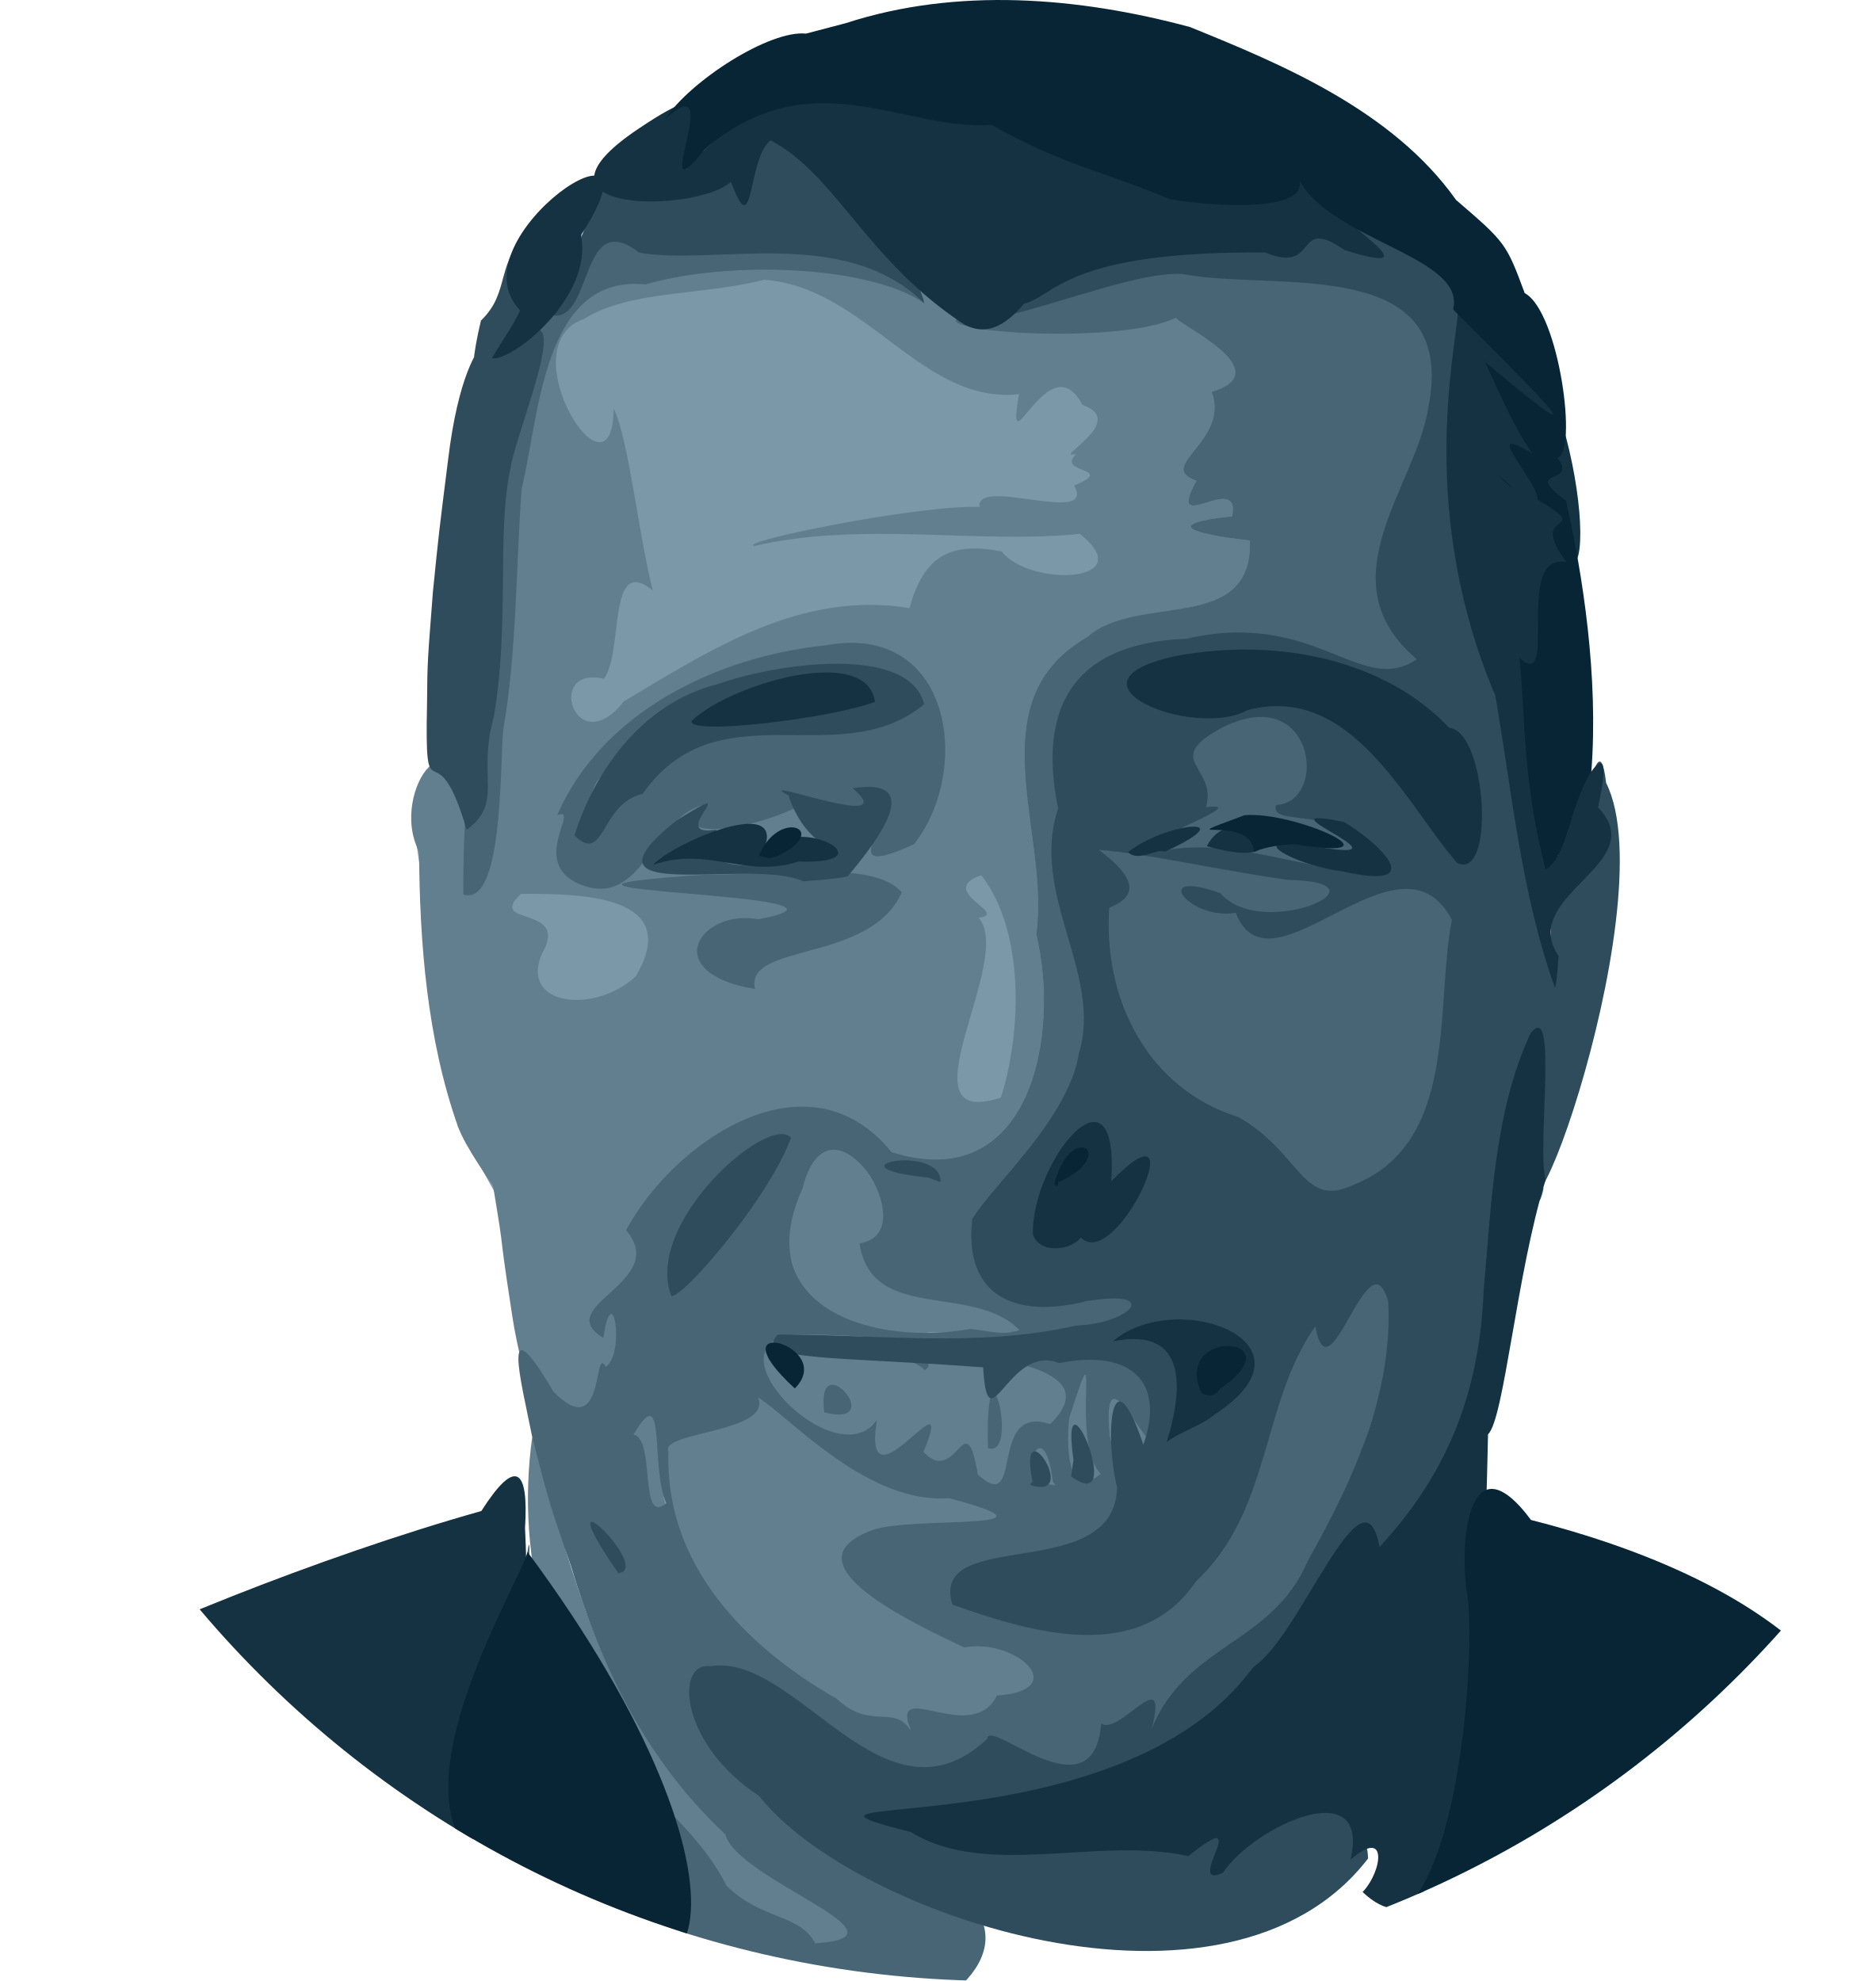
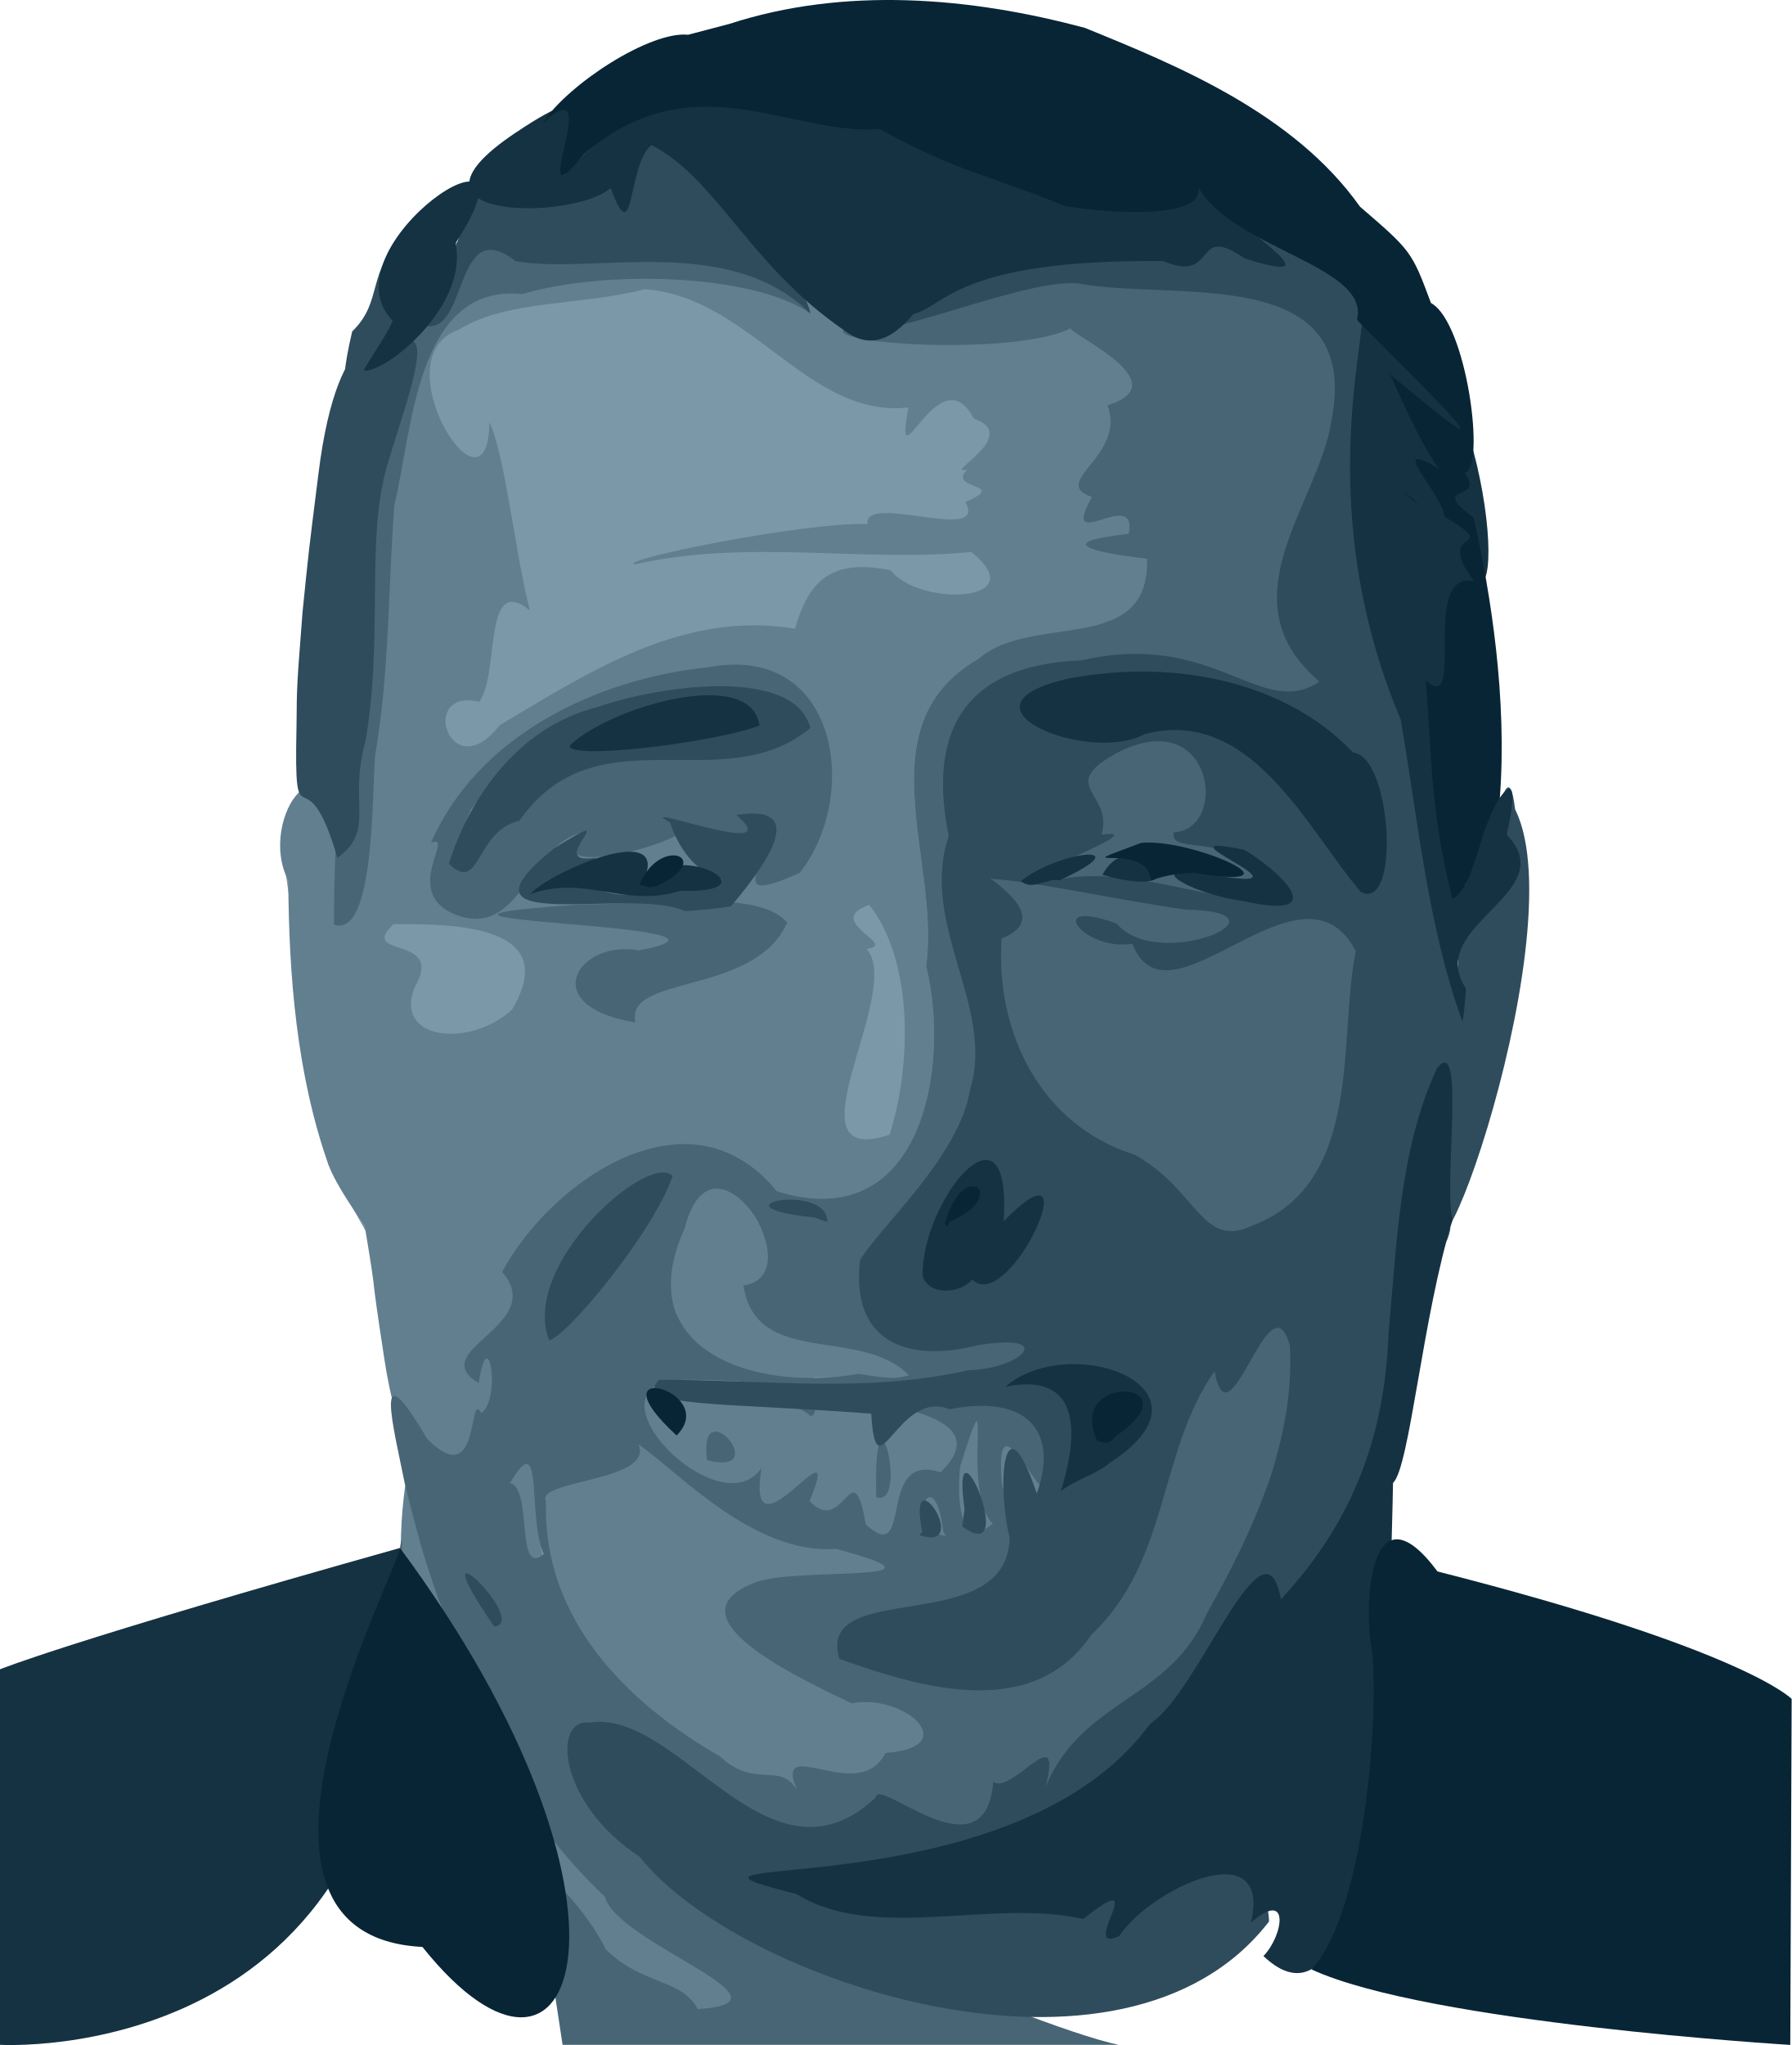
- <svg xmlns="http://www.w3.org/2000/svg" version="1.1" viewBox="0 0 187.7 198.31">
-   <defs>
-     <clipPath id="clipPath1005-6">
-       <circle cx="311.89" cy="303.44" r="309.52" fill-opacity=".5" stroke-dashoffset="54.425" stroke-linecap="square" stroke-linejoin="round" stroke-width="4.21" />
-     </clipPath>
-   </defs>
-   <path d="m105.43 176.32-30.607-5.535-16.606-19.536-4.884-25.072-7.523-13.473-4.384-29.978 4.744-13.205 3.689-33.489 8.293-12.478 18.625-14.596 22.467-4.884 28.653 6.838 14.652 11.396 13.024 16.932 2.605 21.816-2.605 19.862-2.377 22.527-4.487 29.496-10.631 21.925-13.438 16.571z" fill="#7b98a9" />
-   <g transform="matrix(.33834 0 0 .33834 -5.4893 -9.0817)" clip-path="url(#clipPath1005-6)" stroke-width="1.333">
+ <svg xmlns="http://www.w3.org/2000/svg" version="1.1" viewBox="0 0 173.5 198.01">
+   <g transform="matrix(.33834 0 0 .33834 -19.517 -9.083)" stroke-width="1.333">
+     <path transform="matrix(2.9556 0 0 2.9556 16.224 26.842)" d="m105.43 176.32-30.607-5.535-16.606-19.536-4.884-25.072-7.523-13.473-4.384-29.978 4.744-13.205 3.689-33.489 8.293-12.478 18.625-14.596 22.467-4.884 28.653 6.838 14.652 11.396 13.024 16.932 2.605 21.816-2.605 19.862-2.377 22.527-4.487 29.496-10.631 21.925-13.438 16.571z" fill="#7b98a9" />
    <path d="m256.37 104.58c-29.055 1.093-72.879-7.205-76.373 15.601-21.792 32.037-10.718 81.502-15.392 125.24-3.969 44.303-24.844 6.372-10.155 26.521-1.78-39.638-23.658-11.202-14.252 6.881 0.14 27.068 2.374 55.348 11.409 81.114 2.262 6.45 10.45 17.642 10.45 17.642 4.173 25.13 0.927 7.588 5.651 38.299 2.843 19.206 14.05 60.185 27.725 15.368 8.111 6.055 11.226-29.622-1.404-12.5 0.506-7.947 22.629-12.616 12.525-30.74 18.856-23.109 49.174-49.697 73.423-20.308 41.3 13.009 49.967-34.919 42.775-64.431 4.282-29.758-18.114-68.83 15.085-87.941 15.046-13.264 48.978-0.626 48.114-28.534-17.024-1.934-26.484-4.878-5.232-7.189 2.653-13.856-20.106 6.784-10.563-10.506-12.418-4.264 9.95-11.763 4.473-26.288 20.563-6.22-4.981-20.786-10.513-21.959-47.393 12.798-65-12.193-107.75-16.269zm-14.145 5.031c30.274 2.215 46.672 37.022 75.445 33.852-4.293 24.08 8.772-15.726 18.749 3.175 13.882 4.868-9.476 16.36-1.865 14.559-6.1 5.919 12.294 3.83-0.574 9.332 6.686 12.078-29.175-2.882-28.015 6.293-17.821-0.678-72.139 10.397-66.534 11.54 32.145-7.378 65.694-0.462 96.237-3.562 18.174 14.542-14.882 15.815-23.087 5.234-16.339-3.252-23.263 2.3-27.336 16.731-31.875-5.261-58.482 12.062-84.518 27.615-14.261 18.189-23.486-10.884-5.882-6.691 5.963-7.835 0.867-37.189 14.488-26.153-4.22-16.439-7.115-44.736-11.574-53.822-0.288 30.734-31.48-18.531-8.867-26.468 13.953-8.71 34.962-6.838 53.333-11.635zm142.26 153.39c-7.433 2.156 9.103 1.758 0 0zm-77.984 22.803c12.776 16.392 12.049 46.046 5.803 65.776-30.565 10.055 4.357-40.896-6.586-53.18 9.506-1.143-12.782-7.879 0.783-12.596zm-136.19 5.518c18.816-0.157 47.953 0.688 33.953 24.431-12.161 11.171-34.144 8.767-27.841-6.505 8.847-15.021-16.568-8.058-6.112-17.926zm93.114 72.737c-29.936 20.447-8.756 70.195 27.542 56.916 20.657 0.088 48.619 1.863 19.359-7.589-13.744-1.403-39.473-10.506-36.057-16.351 10.175-10.339-2.467-26.875-10.843-32.975zm60.637 53.277c-7.395 2.215 4.854 3.888 0 0zm-82.442-0.021c-4.201 14.816-17.546 31.494-27.969 36.23-2.508 29.087 16.079 60.607 41.864 73.076 10.436 10.52 25.785 9.183 30.127 12.205-4.972-9.056 24.641 5.957 29.916-7.069 29.1-11.746-11.148-18.223-32.578-29.5-39.157-21.403 76.647 0.573 91.407-69.271-14.056-10.705-113.88 1.166-132.77-15.671zm-57.722 26.107c-9.46 1.701 7.014 7.215 0 0zm27.516 0.104c-21.368 1.911 9.078 55.509 1.023 26.196 25.452 2.525 0.323-18.989-1.023-26.196zm-14.715 0.768c-2.438 7.04 9.112 7.446 0 0zm-3.965 4.144c-6.798 1.806 2.794 5.414 0 0zm-19.07 3.572c-5.071 36.2 4.941 77.479 33 102.41 10.885 14.254 10.545 10.238 21.56 30.348 9.963 8.489 19.386 12.673 32.912 18.797 37.856 3.79-21.556-23.505-31.437-35.719-24.471-22.227-36.639-51.392-46.124-82.344-1.866-12.396-5.193-22.961-9.912-33.495zm2.818 44.453c2.906 3.935-2.539 3.777 0 0z" fill="#627f90" />
-     <path d="m216 594.26c-10.476-17.487-31.946-57.114-29.378-64.625 15.479 25.555 34.842 35.704 44.539 55.191 10.69 10.282 21.476 8.176 26.245 16.986 30.839-1.958-23.155-18.756-26.607-32.199-23.884-22.484-36.426-48.932-45.715-79.534-6.118-17.845-6.18-17.546-11.416-38.065-3.4-16.988-9.615-40.358 6.302-13.378 15.413 15.599 11.634-14.449 15.464-7.39 5.801-4.034 2.034-26.936-0.74-8.584-15.749-9.399 19.948-16.458 6.72-31.834 14.352-26.611 54.038-53.435 78.564-23.13 41.301 13.008 49.963-34.928 42.773-64.441 4.284-29.757-18.114-68.831 15.086-87.941 15.046-13.264 48.977-0.625 48.113-28.535-17.024-1.932-26.483-4.879-5.232-7.189 2.652-13.854-20.106 6.784-10.563-10.505-12.416-4.263 9.95-11.764 4.474-26.288 20.563-6.22-10.24-20.086-10.514-21.96-15.936 7.782-68.46 4.581-65.023 0.39 32.777-0.098 62.381-24.657 95.598-12.099 27.313-12.017 58.766 21.715 44.33 42.929-1.403 91.024 7.589 79.497-57.498 64.325-25.661-1.241-61.641 8.045-51.696 40.925 0.667 28.167 14.524 38.129 7.59 79.792-7.19 20.564-6.834 41.912-22.238 56.934 0 0 12.223 12.289 22.211 17.845 17.126-4.21 29.84 3.969 3.601 8.311-28.824 8.059-59.95 1.097-89.206 1.56-27.753 2.309 12.035 42.6 23.858 25.186-4.788 29.428 24.243-16.053 13.767 9.496 9.882 10.491 12.362-15.141 16.068 6.678 13.881 12.682 2.74-21.097 21.4-14.912 19.663-19.079-31.32-18.273-2.774-20.092 12.411 3.834 38.942-6.583 33.943 16.046 3.855 30.375-16.61-25.928-13.563 7.734 11.607 35.491-15.193 31.903-40.128 40.9 7.157 18.266 35.164 11.661 55.275 10.046 22.688-14.198 25.533-41.102 35.744-69.192 3.087-16.948 8.124-26.695 23.353-26.877 22.505-3.623 1.475 41.57-1.995 57.974-10.473 56.974-35.797 52.224-50.897 67.563-54.969 37.621-75.53 26.504-134.29-10.598-8.956-0.347-7.726 2.841-7.726 2.841 9.488 8.22-1.622 8.521-1.622 8.521 20.563 27.397 35.96 40.042 61.435 45.464 73.837 25.154-43.179 88.298-67.636 15.728zm69.645-55.43c-6.44-16.105 18.019 4.806 25.468-10.326 22.335-1.533 5.731-17.095-9.699-14.216-15.039-7.21-53.778-25.105-26.955-34.789 11.969-4.175 59.866 0.507 22.503-9.392-23.859 1.815-46.211-23.12-56.541-29.882 4.602 10.555-29.475 10.131-26.468 16.234-1.046 33.341 22.688 57.47 49.809 73.031 10.003 9.384 16.796 1.515 21.883 9.34zm-72.307-67.233c-4.868-10.497 0.149-37.201-9.672-20.327 6.575 1.57 1.466 27.137 9.672 20.327zm114.33-6.373c-2.665-22.56-12.263 0.31 0.796 1.087l-0.796-1.087zm14.15-2.312c-9.507-9.813 1.103-49.378-9.294-16.495-0.7 5.553-1.338 25.363 9.294 16.495zm-23.997-42.516c-13.886-14.145-43.691-1.995-47.361-25.678 20.186-2.841-8.8-48.399-16.816-16.29-16.257 35.671 21.567 46.748 49.647 41.59 4.793 0.547 9.746 1.987 14.529 0.378zm-99.158-15.389s26.909-25.728 26.311-40.568c-16.478 7.952-26.897 33.92-26.311 40.568zm-46.407 80.986c1.07-7.66 0.475 8.524 0 0zm136.22-30.689c-0.908-38.151 9.719 3.265 0 0zm-48.427-10.58c-2.678-20.63 19.322 4.867 0 0zm29.725-12.509c-9.167-9.301-49.411-0.639-16.473-7.127 6.658-2.412 21.886 4.005 16.473 7.127zm181.86-52.329c3.028-6.235-0.928 7.13 0 0zm-64.713 0.513c-15.05-7.546-61.625-32.483-63.217-65.406-11.215-26.773-1.132-38.117-1.132-38.117 14.488 5.344 18.949-46.627 42.673-39.909 16.81 0.087 67.022 30.424 63.063 77.54-2.173 35.898-13.981 62.978-41.387 65.892zm-167.36-60.942c-28.705-4.725-16.355-23.817 0.972-20.62 42.459-7.956-93.032-8.006-16.366-13.163 21.729 0.024 50.804-4.435 58.825 5.207-9.386 21.084-46.576 14.727-43.431 28.576zm-51.845-30.992c-15.225-6.416 0.522-23.206-6.667-20.437 13.352-30.726 47.489-46.966 79.375-50.236 37.243-7.01 43.549 36.68 26.189 58.825-25.1 11.403-4.725-7.165-8.437-15.891-9.925 5.745-2.469 9.413-25.627 4.644-15.816 8.012-40.874 10.149-26.483-0.588-16.76 1.687-18.822 31.587-38.35 23.685zm75.847-45.461s43.445-4.972 15.4-16.803c-32.005-4.394-67.774 6.983-86.431 32.228-4.698 10.364 1.843 4.678-6.367 15.637 2.278 2.57 7.054-3.807 14.805-10.281 19.866-23.653 49.994-21.33 62.593-20.781zm-95.265-82.68c5.558-18.91 7.189-67.382 26.735-62.645 22.381 1.985 74.325-4.879 94.639 18.923-15.861-11.183-57.75-12.823-82.478-5.612-30.492-3.046-31.389 39.148-36.655 60.419-1.744 23.904-1.401 47.876-5.478 71.615-0.954 10.942-0.053 52.308-11.768 48.455-0.267-42.612 7.318-99.121 15.004-131.16z" fill="#486576" />
+     <path d="m216 594.26c-10.476-17.487-31.946-57.114-29.378-64.625 15.479 25.555 34.842 35.704 44.539 55.191 10.69 10.282 21.476 8.176 26.245 16.986 30.839-1.958-23.155-18.756-26.607-32.199-23.884-22.484-36.426-48.932-45.715-79.534-6.118-17.845-6.18-17.546-11.416-38.065-3.4-16.988-9.615-40.358 6.302-13.378 15.413 15.599 11.634-14.449 15.464-7.39 5.801-4.034 2.034-26.936-0.74-8.584-15.749-9.399 19.948-16.458 6.72-31.834 14.352-26.611 54.038-53.435 78.564-23.13 41.301 13.008 49.963-34.928 42.773-64.441 4.284-29.757-18.114-68.831 15.086-87.941 15.046-13.264 48.977-0.625 48.113-28.535-17.024-1.932-26.483-4.879-5.232-7.189 2.652-13.854-20.106 6.784-10.563-10.505-12.416-4.263 9.95-11.764 4.474-26.288 20.563-6.22-10.24-20.086-10.514-21.96-15.936 7.782-68.46 4.581-65.023 0.39 32.777-0.098 62.381-24.657 95.598-12.099 27.313-12.017 58.766 21.715 44.33 42.929-1.403 91.024 7.589 79.497-57.498 64.325-25.661-1.241-61.641 8.045-51.696 40.925 0.667 28.167 14.524 38.129 7.59 79.792-7.19 20.564-6.834 41.912-22.238 56.934 0 0 12.223 12.289 22.211 17.845 17.126-4.21 29.84 3.969 3.601 8.311-28.824 8.059-59.95 1.097-89.206 1.56-27.753 2.309 12.035 42.6 23.858 25.186-4.788 29.428 24.243-16.053 13.767 9.496 9.882 10.491 12.362-15.141 16.068 6.678 13.881 12.682 2.74-21.097 21.4-14.912 19.663-19.079-31.32-18.273-2.774-20.092 12.411 3.834 38.942-6.583 33.943 16.046 3.855 30.375-16.61-25.928-13.563 7.734 11.607 35.491-15.193 31.903-40.128 40.9 7.157 18.266 35.164 11.661 55.275 10.046 22.688-14.198 25.533-41.102 35.744-69.192 3.087-16.948 8.124-26.695 23.353-26.877 22.505-3.623 1.475 41.57-1.995 57.974-10.473 56.974-35.797 52.224-50.897 67.563-54.969 37.621-75.53 26.504-134.29-10.598-8.956-0.347-7.726 2.841-7.726 2.841 9.488 8.22-1.622 8.521-1.622 8.521 20.563 27.397 130.15 73.547 155.63 78.969h-159.12zm69.645-55.43c-6.44-16.105 18.019 4.806 25.468-10.326 22.335-1.533 5.731-17.095-9.699-14.216-15.039-7.21-53.778-25.105-26.955-34.789 11.969-4.175 59.866 0.507 22.503-9.392-23.859 1.815-46.211-23.12-56.541-29.882 4.602 10.555-29.475 10.131-26.468 16.234-1.046 33.341 22.688 57.47 49.809 73.031 10.003 9.384 16.796 1.515 21.883 9.34zm-72.307-67.233c-4.868-10.497 0.149-37.201-9.672-20.327 6.575 1.57 1.466 27.137 9.672 20.327zm114.33-6.373c-2.665-22.56-12.263 0.31 0.796 1.087l-0.796-1.087zm14.15-2.312c-9.507-9.813 1.103-49.378-9.294-16.495-0.7 5.553-1.338 25.363 9.294 16.495zm-23.997-42.516c-13.886-14.145-43.691-1.995-47.361-25.678 20.186-2.841-8.8-48.399-16.816-16.29-16.257 35.671 21.567 46.748 49.647 41.59 4.793 0.547 9.746 1.987 14.529 0.378zm-99.158-15.389s26.909-25.728 26.311-40.568c-16.478 7.952-26.897 33.92-26.311 40.568zm-46.497 64.84c1.07-7.66 0.475 8.524 0 0zm136.31-14.543c-0.908-38.151 9.719 3.265 0 0zm-48.427-10.58c-2.678-20.63 19.322 4.867 0 0zm29.725-12.509c-9.167-9.301-49.411-0.639-16.473-7.127 6.658-2.412 21.886 4.005 16.473 7.127zm181.86-52.329c3.028-6.235-0.928 7.13 0 0zm-64.713 0.513c-15.05-7.546-61.625-32.483-63.217-65.406-11.215-26.773-1.132-38.117-1.132-38.117 14.488 5.344 18.949-46.627 42.673-39.909 16.81 0.087 67.022 30.424 63.063 77.54-2.173 35.898-13.981 62.978-41.387 65.892zm-167.36-60.942c-28.705-4.725-16.355-23.817 0.972-20.62 42.459-7.956-93.032-8.006-16.366-13.163 21.729 0.024 50.804-4.435 58.825 5.207-9.386 21.084-46.576 14.727-43.431 28.576zm-51.845-30.992c-15.225-6.416 0.522-23.206-6.667-20.437 13.352-30.726 47.489-46.966 79.375-50.236 37.243-7.01 43.549 36.68 26.189 58.825-25.1 11.403-4.725-7.165-8.437-15.891-9.925 5.745-2.469 9.413-25.627 4.644-15.816 8.012-40.874 10.149-26.483-0.588-16.76 1.687-18.822 31.587-38.35 23.685zm75.847-45.461s43.445-4.972 15.4-16.803c-32.005-4.394-67.774 6.983-86.431 32.228-4.698 10.364 1.843 4.678-6.367 15.637 2.278 2.57 7.054-3.807 14.805-10.281 19.866-23.653 49.994-21.33 62.593-20.781zm-95.265-82.68c5.558-18.91 7.189-67.382 26.735-62.645 22.381 1.985 74.325-4.879 94.639 18.923-15.861-11.183-57.75-12.823-82.478-5.612-30.492-3.046-31.389 39.148-36.655 60.419-1.744 23.904-1.401 47.876-5.478 71.615-0.954 10.942-0.053 52.308-11.768 48.455-0.267-42.612 7.318-99.121 15.004-131.16z" fill="#486576" />
    <path d="m240.76 558.21c-23.486-15.405-24.902-39.646-14.514-38.368 25.715-4.323 51.457 50.19 82.037 21.442 0.614-6.399 31.392 23.504 33.693-4.49 5.477 3.754 20.127-18.745 14.967 1.451 10.445-25.284 35.578-24.709 46.197-49.691 13.078-23.316 25.195-49.079 23.729-76.67-5.82-20.537-17.39 30.258-21.553 7.389-16.071 22.709-12.913 54.503-35.233 75.365-16.648 24.679-48.135 15.531-72.168 6.941-6.928-23.326 48.249-5.698 48.744-34.73-3.682-14.618-1.94-41.287 7.778-12.569 6.407-18.051-3.01-28.479-24.933-24.13-15.019-6.061-21.035 25.152-22.457 1.26-43.101-3.301-68.178-1.742-60.77-9.693 29.519-0.144 59.029 3.972 88.36-2.692 16.148-0.536 25.467-11.027 2.749-7.148-20.566 5.131-36.144-1.33-33.569-24.323 5.347-9.291 28.521-29.724 31.525-48.914 7.272-23.636-14.648-47.152-6.107-72.589-5.781-28.063 2.824-48.91 38.031-50.225 38.11-8.808 51.457 17.289 68.077 6.086-27.489-23.286-0.32-50.902 3.376-74.357 9.189-45.95-45.207-34.371-72.772-39.64-18.966-1.239-66.795 22.577-67.995 10.059 24.492-31.122 119.88-11.177 120.99-27.661 23.897 9.216 37.508 23.304 40.071 49.995 7.282 41.729-3.007 94.652 7.893 135.89 0.778 14.478 9.104 42.341 8.076 21.264 6.596-6.894 13.432-64.001 16.352-38.995 18.421 36.658-32.755 172.52-20.582 101.69-6.942-57.014-7.003 37.002-15.013 59.59-0.067 21.699-15.385 74.938-32.092 68.626-3.947-18.234-22.249 26.217-36.665 31.632-35.71 59.749-126.44 34.138-100.16 46.197 28.722 6.711 53.897 3.548 84.172 5.672 26.348-27.918-8.504 15.559 11.745 1.62 10.46-20.641 37.728-15.872 38.171 3.243-41.831 54.297-152.37 16.863-180.15-18.526zm124.57-107.13s16.904-25.193-0.317-32.909c-22.868 2.645-14.262 3.427 0.011 6.609 5.968 5.643 3.022 9.779 2.059 22.093zm50.417-73.338c32.304-12.023 24.859-53.228 29.971-78.737-15.514-29.63-53.624 24.526-63.944-2.088-13.739 2.351-25.876-13.449-4.524-5.792 12.174 14.29 52.202-3.348 19.917-3.956-18.785-2.573-42.846-8.027-55.837-8.834 11.18 8.347 11.576 13.676 3.018 17.105-1.799 27.196 11.46 53.541 38.075 61.855 17.921 9.876 19.197 26.941 33.324 20.447zm11.253-92.852c-11.348-22.063-35.315-12.302-33.314-19.871 15.86-0.697 11.407-37.458-16.792-22.458-16.719 9.481-0.491 11.054-3.916 23.137 18.694-2.472-43.329 18.578-8.784 12.232 21.241-2.366 41.581 7.953 62.806 6.96zm26.101-6.518c-0.22-15.458 1.252-36.404-14.193-37.118-20.68-20.259-44.49-22.184-72.853-18.893-39.26 16.907 25.994 9.704 34.343 13.55 50.932 13.53 37.418 57.589 52.703 42.461zm-93.662 292.47c-1.934-8.626 4.489 3.005 0 0zm-160.31-78.536c-23.223-33.664 10.769-0.955 0 0zm122.53-27.084c-4.636-23.027 14.788 6.135-0.776 0.954zm12.109-6.423c-4.358-30.729 16.262 17.436-0.691 4.861zm-118.95-48.47c-8.288-21.675 28.808-54.223 35.394-46.882-6.128 17.281-31.551 47.166-35.394 46.882zm76.018-35.052c-31.514-3.244 4.138-10.329 3.617 1.315-1.206-0.438-2.411-0.876-3.617-1.315zm-37.023-87.675c-15.614-7.276-69.742 7.861-37.559-17.951 22.329-13.938-4.043 5.447 12.089 2.627 1.42-2.53-16.577 19.673 36.06 6.35-13.9-3.823-16.369-23.066-14.893-16.396-12.389-6.675 34.771 11.411 18.928-2.169 23.755-3.795 4.209 19.205-1.505 26.126-4.335 0.795-8.736 1.059-13.121 1.413zm-67.657-13.539c5.253-17.082 18.775-39.069 42.754-44.919 16.55-5.887 56.144-11.911 60.698 6.041-24.966 20.817-60.931-5.285-83.278 26.545-12.743 2.945-10.989 21.073-20.174 12.333zm-31.894-1.696c-9.262-31.785-12.475-1.872-11.712-37.58 0.082-12.362 0.173-12.474 1.732-32.798 1.795-17.701 1.638-16.494 4.527-39.396 5.728-46.851 21.624-38.936 14.762-29.272 26.917-28.504 5.706 19.212 3.663 32.102-4.154 19.067-0.173 45.826-4.93 73.502-5.03 17.875 3.019 25.314-8.042 33.442zm4.224-150.66c9.145-8.911 3.607-16.645 15.436-28.411 18.545-24.393 5.96 19.397 8.747 16.072-11.332 26.101-33.86 53.227-24.183 12.338zm21.509-1.526c2.126-8.016 17.221-46.216 8.088-23.738-13.968-19.76 41.815-33.308 53.787-33.274 17.712 7.793 45.332 41.319 47.794 53.432-23.504-23.247-62.23-11.029-84.408-15.023-17.389-13.512-13.594 19.906-25.26 18.602z" fill="#2f4c5d" />
-     <path d="m102.6 519.48c-178.9 49.454-39.429-18.729 56.013-45.567 9.972-15.642 14.047-13.011 12.921 5.011 10.546 222.19-159.65 11.597-68.934 40.557zm316.71 67.152c5.786-6.041 7.653-19.404-3.594-9.531 6.156-26.1-28.737-9.796-37.729 3.849-11.934 5.405 9.951-21.092-10.233-4.938-26.788-5.94-59.707 6.757-82.165-7.155-53.004-13.229 61.883 5.959 101.38-48.852 13.723-8.457 32.596-61.772 37.335-35.457 19.797-21.331 29.639-45.374 30.815-76.075 2.286-24.969 3.094-52.912 13.869-75.904 8.279-10.659 1.805 33.803 4.445 43.413-8.576 27.305-12.264 70.907-17.041 75.245-0.609 28.966-2.866 167.81-37.087 135.41zm-57.976-133.07c4.782-15.491 6.482-34.32-15.879-29.878 18.5-16.001 63.279 0.201 29.849 21.828-4.214 3.474-9.674 4.706-13.97 8.05zm-39.567-61.504c-0.53-21.579 25.707-53.578 23.163-15.679 25.796-26.456 1.684 27.193-9.002 16.647-3.198 3.994-12.329 4.775-14.161-0.968zm154.23-73.514c-9.797-27.521-12.496-57.352-17.439-85.866-22.789-53.704-12.091-100.34-11.014-113.76 31.18-9.117 43.218 83.65 32.091 74.284 2.148 8.601-10.09 40.028-12.697 29.99 0.16 8.697 0.137 55.064 10.15 56.842 1.546-13.356 18.774-45.175 11.841-14.317 16.237 16.832-23.797 25.813-11.638 44.052-9e-3 -0.267-0.757 11.692-1.295 8.778zm-62.666-33.893c-14.845-1.837-31.865-11.704-6.574-7.13 29.101 4.848-20.803-13.152 7.022-7.485 10.023 5.891 25.906 20.634-0.448 14.616zm-203.91-1.9c5.416-6.372 41.862-22.183 31.96-2.896 9.397-13.64 39.033 2.851 11.095 1.898-16.112 5.155-26.819-4.738-43.055 0.998zm237.78-0.623c-15.545-18.189-31.495-53.287-61.978-45.158-15.858 8.683-57.491-8.152-21.254-16.019 31.021-5.762 62.284 1.49 80.981 21.251 11.042 0.959 13.693 45.616 2.252 39.925zm-97.31-3.132c10.602-8.631 35.168-11.381 11.035-0.198-3.393-0.791-7.86 3.098-11.035 0.198zm23.333-1.778c8.332-16.22 31.611 8.891 0 0zm-152.41-37.085c11.297-10.859 51.862-22.938 54.239-5.654-12.986 4.986-55.695 10.071-54.239 5.654zm-59.077-107.32c4.324-7.266 6.403-9.796 8.336-14.153-20.398-21.183 45.099-64.02 17.996-22.218 3.822 18.518-20.974 37.753-26.332 36.371zm137.34-11.586c-27.029-18.642-36.262-43.251-54.925-52.859-6.999 5.504-4.728 31.29-11.692 12.262-10.183 9.344-65.045 9.61-27.49-15.609 27.849-18.75 13.288 0.261 14.158 12.088 55.252-63.367 125.36 22.629 171.64 7.913 20.648 1.998-0.36-14.926 16.929 0.823 8.295 8.899 32.06 23.037 6.169 14.949-14.984-10.493-7.34 7.416-23.346 0.757-59.044-0.496-62.349 13.011-71.364 15.153-7.208 8.573-13.53 9.611-20.075 4.523z" clip-path="none" fill="#153243" />
-     <path d="m178.59 584.02c44.933 56.24 68.731 3.306-6.335-98.023-2.09 9.859-55.517 94.92 6.335 98.023zm271.84-84.269c-2.876-15.37-0.102-48.406 18.692-23.186 176.3 44.838 97.017 175.33-36.069 113.89 15.208-16.467 19.277-71.931 17.377-90.708zm-78.748-60.666c-9.068-19.654 28.646-17.272 5.435-1.293-1.58 2.23-3.039 2.269-5.435 1.293zm-120.34-1.435c-24.687-22.71 12.741-12.796 0 0zm76.759-60.568c5.232-19.366 19.241-8.225 1.185-0.473-0.499 2.494-0.98 0.391-1.185 0.473zm145.3-92.992c-6.873-26.926-5.834-43.937-7.692-62.575 11.835 10.716-1.884-31.698 13.935-28.315-12.366-16.32 9.092-7.953-8.545-18.5-0.338-6.311-17.503-23.293-1.511-13.649-6.075-7.629-17.082-34.423-14.15-27.174 50.69 42.527-9.85-15.206-9.342-15.562 3.912-16.123-39.05-20.58-46.619-40.422 8.241 12.191-24.435 10.254-37.356 7.81-20.421-8.562-29.819-9.308-52.654-21.921-25.714 1.965-53.302-19.726-84.767 7.251-17.468 22.151 7.072-26.057-11.727-8.965 7.526-11.392 30.929-26.395 41.663-25.28l11.793-3.097c32.899-10.701 68.832-7.722 101.79 1.143 26.572 10.795 59.789 24.439 78.725 51.163 14.663 12.619 14.835 12.826 20.306 27.564 10.257 5.545 15.799 47.621 9.641 48.669 6.444 8.436-10.944 2.784 2.575 12.749 4.968 21.931 9.667 52.012 7.489 80.316-6.472 9.748-6.973 25.182-13.556 28.794zm-232.68-4.033c5.905-14.465 21.938-7.531 5.027 0.299l-1.96 0.43zm146.44-1.178c-0.959-11.924-27.118-1.762-2.827-10.822 14.567-1.429 48.697 14.043 14.901 8.578-4.098 0.142-8.248 0.685-12.074 2.244zm75.091-109.1c-8.292-7.068 5.058 5.261 0 0z" fill="#082536" />
+     <path d="m57.684 504.57s19.04-7.886 114.48-34.725l0.09 16.146c1.736 133.11-114.57 126.04-114.57 126.04zm361.63 82.06c5.786-6.041 7.653-19.404-3.594-9.531 6.156-26.1-28.737-9.796-37.729 3.849-11.934 5.405 9.951-21.092-10.233-4.938-26.788-5.94-59.707 6.757-82.165-7.155-53.004-13.229 61.883 5.959 101.38-48.852 13.723-8.457 32.596-61.772 37.335-35.457 19.797-21.331 29.639-45.374 30.815-76.075 2.286-24.969 3.094-52.912 13.869-75.904 8.279-10.659 1.805 33.803 4.445 43.413-8.576 27.305-12.264 70.907-17.041 75.245-0.609 28.966-2.866 167.81-37.087 135.41zm-57.976-133.07c4.782-15.491 6.482-34.32-15.879-29.878 18.5-16.001 63.279 0.201 29.849 21.828-4.214 3.474-9.674 4.706-13.97 8.05zm-39.567-61.504c-0.53-21.579 25.707-53.578 23.163-15.679 25.796-26.456 1.684 27.193-9.002 16.647-3.198 3.994-12.329 4.775-14.161-0.968zm154.23-73.514c-9.797-27.521-12.496-57.352-17.439-85.866-22.789-53.704-12.091-100.34-11.014-113.76 31.18-9.117 43.218 83.65 32.091 74.284 2.148 8.601-10.09 40.028-12.697 29.99 0.16 8.697 0.137 55.064 10.15 56.842 1.546-13.356 18.774-45.175 11.841-14.317 16.237 16.832-23.797 25.813-11.638 44.052-9e-3 -0.267-0.757 11.692-1.295 8.778zm-62.666-33.893c-14.845-1.837-31.865-11.704-6.574-7.13 29.101 4.848-20.803-13.152 7.022-7.485 10.023 5.891 25.906 20.634-0.448 14.616zm-203.91-1.9c5.416-6.372 41.862-22.183 31.96-2.896 9.397-13.64 39.033 2.851 11.095 1.898-16.112 5.155-26.819-4.738-43.055 0.998zm237.78-0.623c-15.545-18.189-31.495-53.287-61.978-45.158-15.858 8.683-57.491-8.152-21.254-16.019 31.021-5.762 62.284 1.49 80.981 21.251 11.042 0.959 13.693 45.616 2.252 39.925zm-97.31-3.132c10.602-8.631 35.168-11.381 11.035-0.198-3.393-0.791-7.86 3.098-11.035 0.198zm23.333-1.778c8.332-16.22 31.611 8.891 0 0zm-152.41-37.085c11.297-10.859 51.862-22.938 54.239-5.654-12.986 4.986-55.695 10.071-54.239 5.654zm-59.077-107.32c4.324-7.266 6.403-9.796 8.336-14.153-20.398-21.183 45.099-64.02 17.996-22.218 3.822 18.518-20.974 37.753-26.332 36.371zm137.34-11.586c-27.029-18.642-36.262-43.251-54.925-52.859-6.999 5.504-4.728 31.29-11.692 12.262-10.183 9.344-65.045 9.61-27.49-15.609 27.849-18.75 13.288 0.261 14.158 12.088 55.252-63.367 125.36 22.629 171.64 7.913 20.648 1.998-0.36-14.926 16.929 0.823 8.295 8.899 32.06 23.037 6.169 14.949-14.984-10.493-7.34 7.416-23.346 0.757-59.044-0.496-62.349 13.011-71.364 15.153-7.208 8.573-13.53 9.611-20.075 4.523z" clip-path="none" fill="#153243" />
+     <path d="m178.59 584.02c44.933 56.24 68.642-12.844-6.424-114.17-2.09 9.859-55.428 111.07 6.424 114.17zm271.84-84.269c-1.438-7.685-1.463-19.786 1.22-26.814 2.683-7.028 8.075-8.982 17.472 3.628 88.15 22.419 101.37 36.488 101.37 36.488l-0.398 99.012c-0.23-0.032-103.77-6.25-137.04-21.61 7.604-8.233 12.423-26.216 15.104-44.488s3.223-36.832 2.273-46.22v2e-3zm-78.748-60.666c-9.068-19.654 28.646-17.272 5.435-1.293-1.58 2.23-3.039 2.269-5.435 1.293zm-120.34-1.435c-24.687-22.71 12.741-12.796 0 0zm76.759-60.568c5.232-19.366 19.241-8.225 1.185-0.473-0.499 2.494-0.98 0.391-1.185 0.473zm145.3-92.992c-6.873-26.926-5.834-43.937-7.692-62.575 11.835 10.716-1.884-31.698 13.935-28.315-12.366-16.32 9.092-7.953-8.545-18.5-0.338-6.311-17.503-23.293-1.511-13.649-6.075-7.629-17.082-34.423-14.15-27.174 50.69 42.527-9.85-15.206-9.342-15.562 3.912-16.123-39.05-20.58-46.619-40.422 8.241 12.191-24.435 10.254-37.356 7.81-20.421-8.562-29.819-9.308-52.654-21.921-25.714 1.965-53.302-19.726-84.767 7.251-17.468 22.151 7.072-26.057-11.727-8.965 7.526-11.392 30.929-26.395 41.663-25.28l11.793-3.097c32.899-10.701 68.832-7.722 101.79 1.143 26.572 10.795 59.789 24.439 78.725 51.163 14.663 12.619 14.835 12.826 20.306 27.564 10.257 5.545 15.799 47.621 9.641 48.669 6.444 8.436-10.944 2.784 2.575 12.749 4.968 21.931 9.667 52.012 7.489 80.316-6.472 9.748-6.973 25.182-13.556 28.794zm-232.68-4.033c5.905-14.465 21.938-7.531 5.027 0.299l-1.96 0.43zm146.44-1.178c-0.959-11.924-27.118-1.762-2.827-10.822 14.567-1.429 48.697 14.043 14.901 8.578-4.098 0.142-8.248 0.685-12.074 2.244zm75.091-109.1c-8.292-7.068 5.058 5.261 0 0z" fill="#082536" />
  </g>
</svg>
